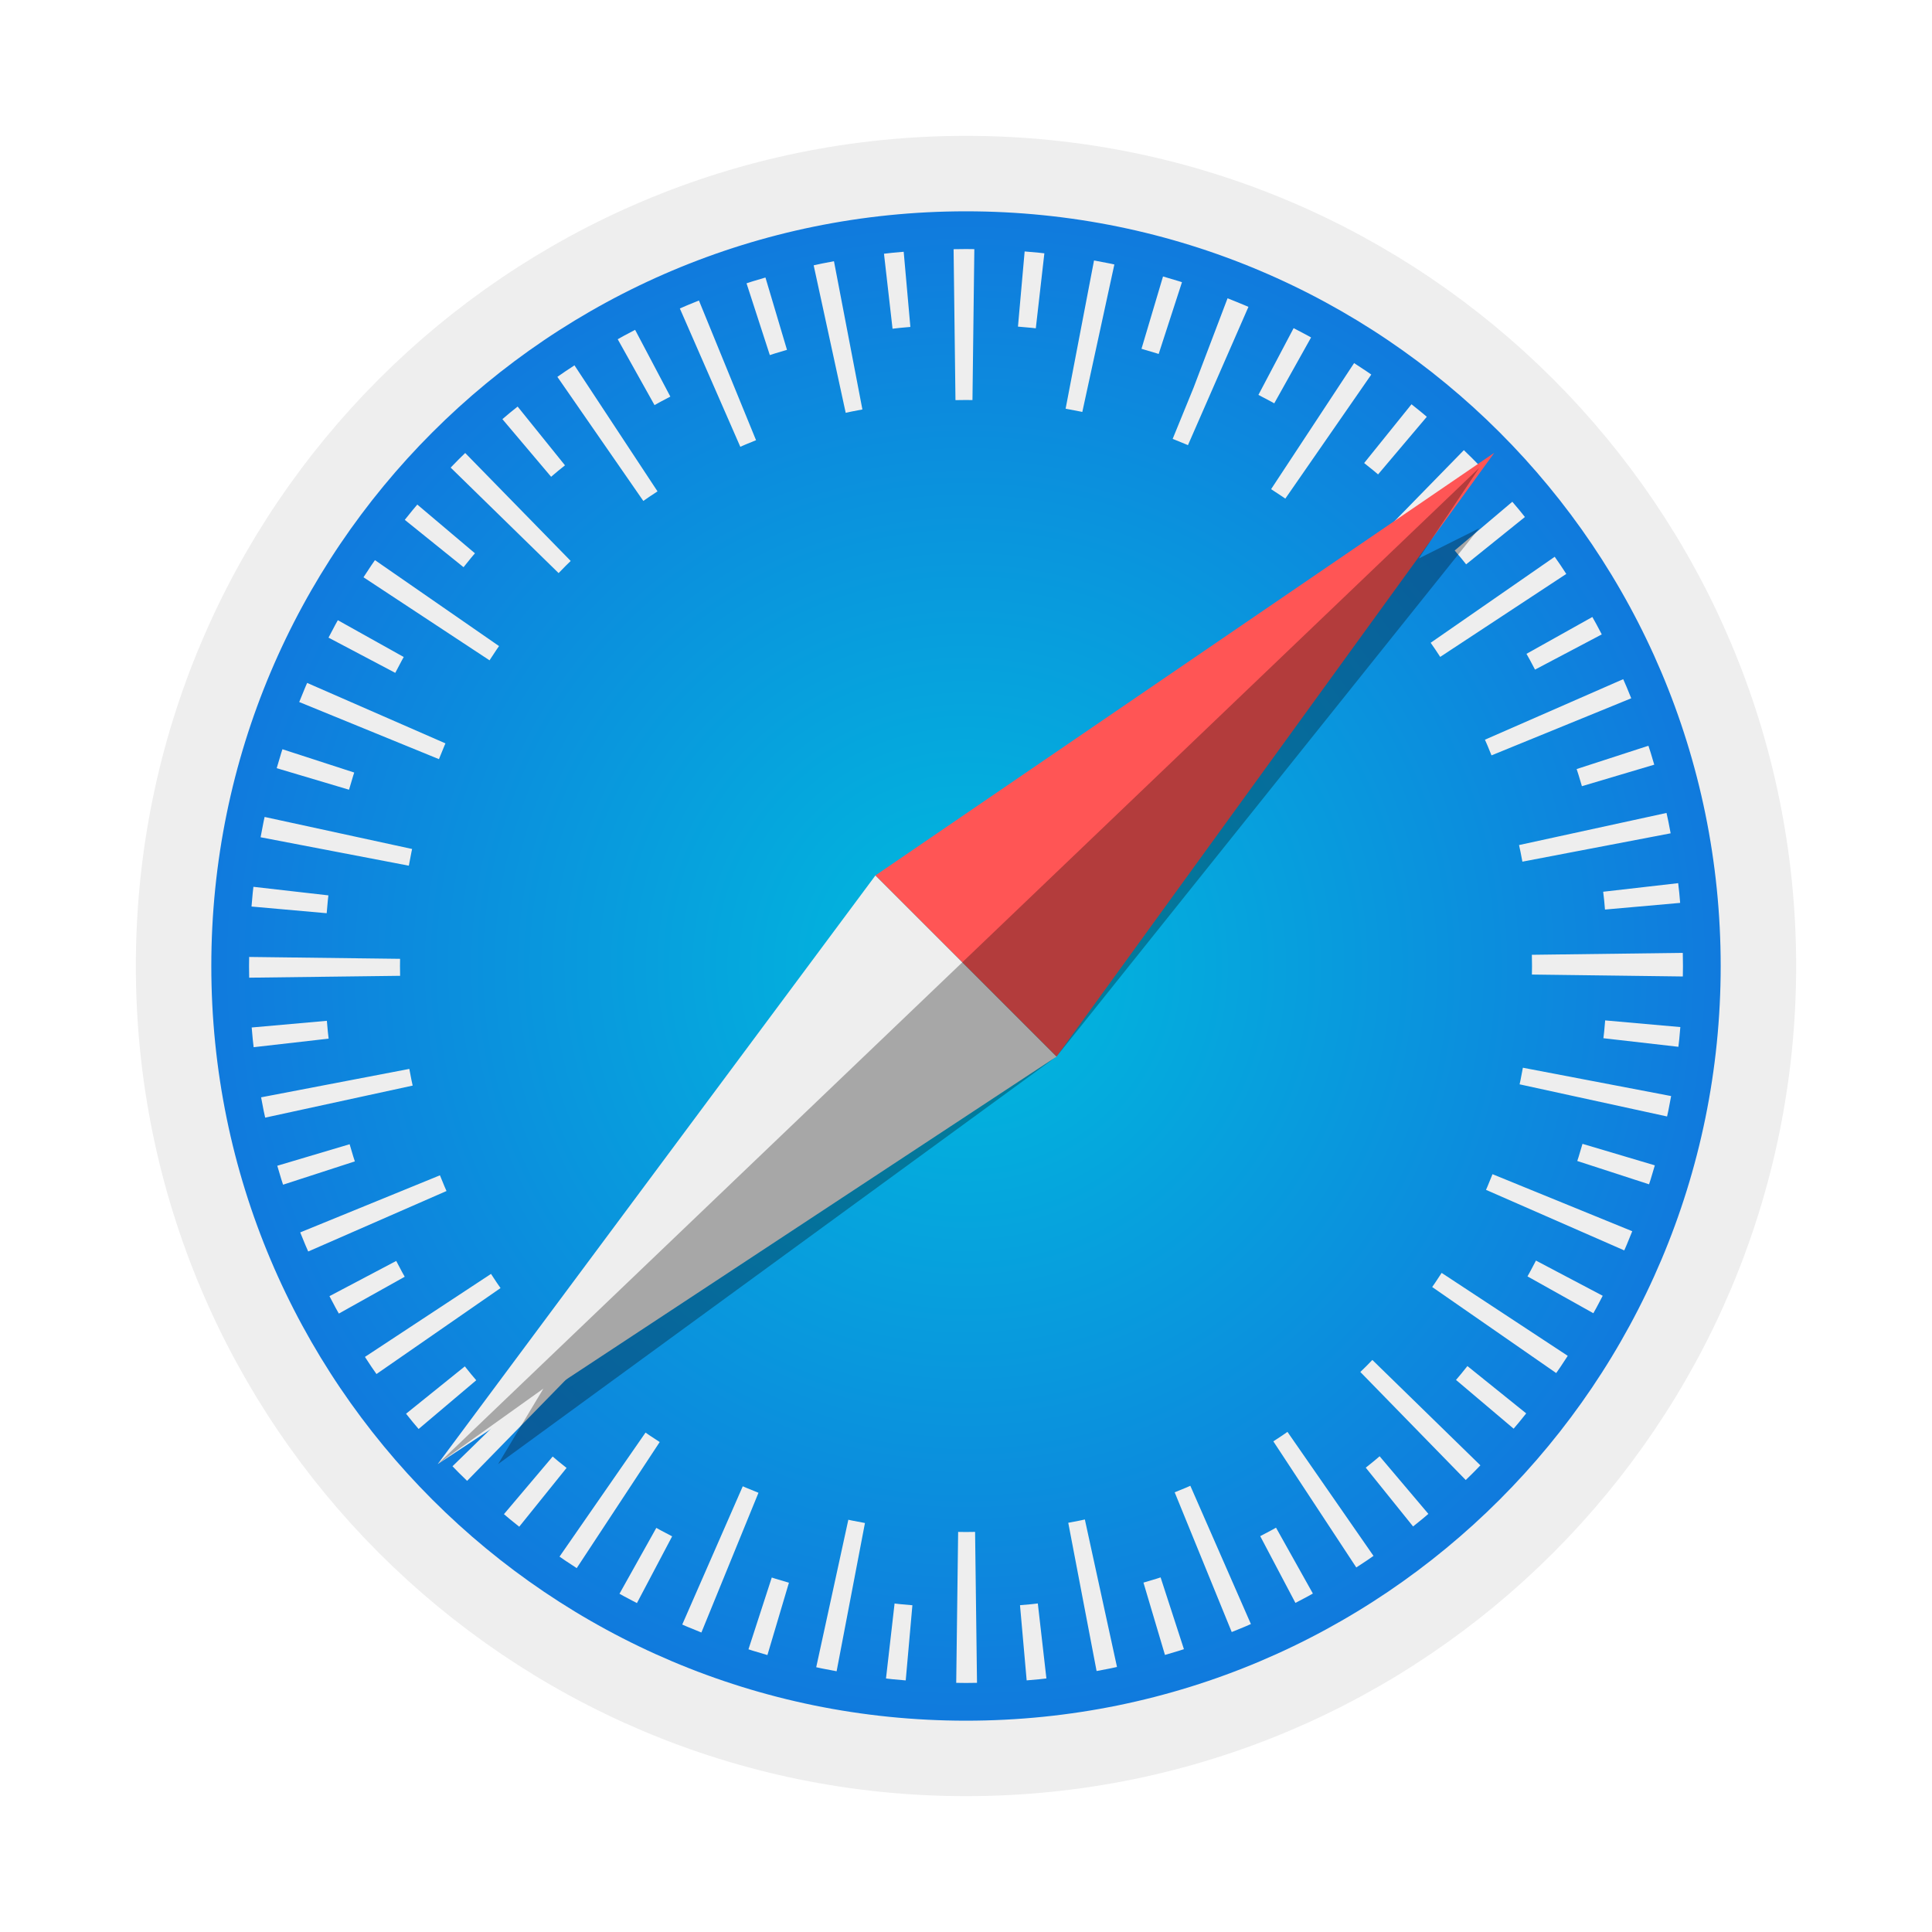
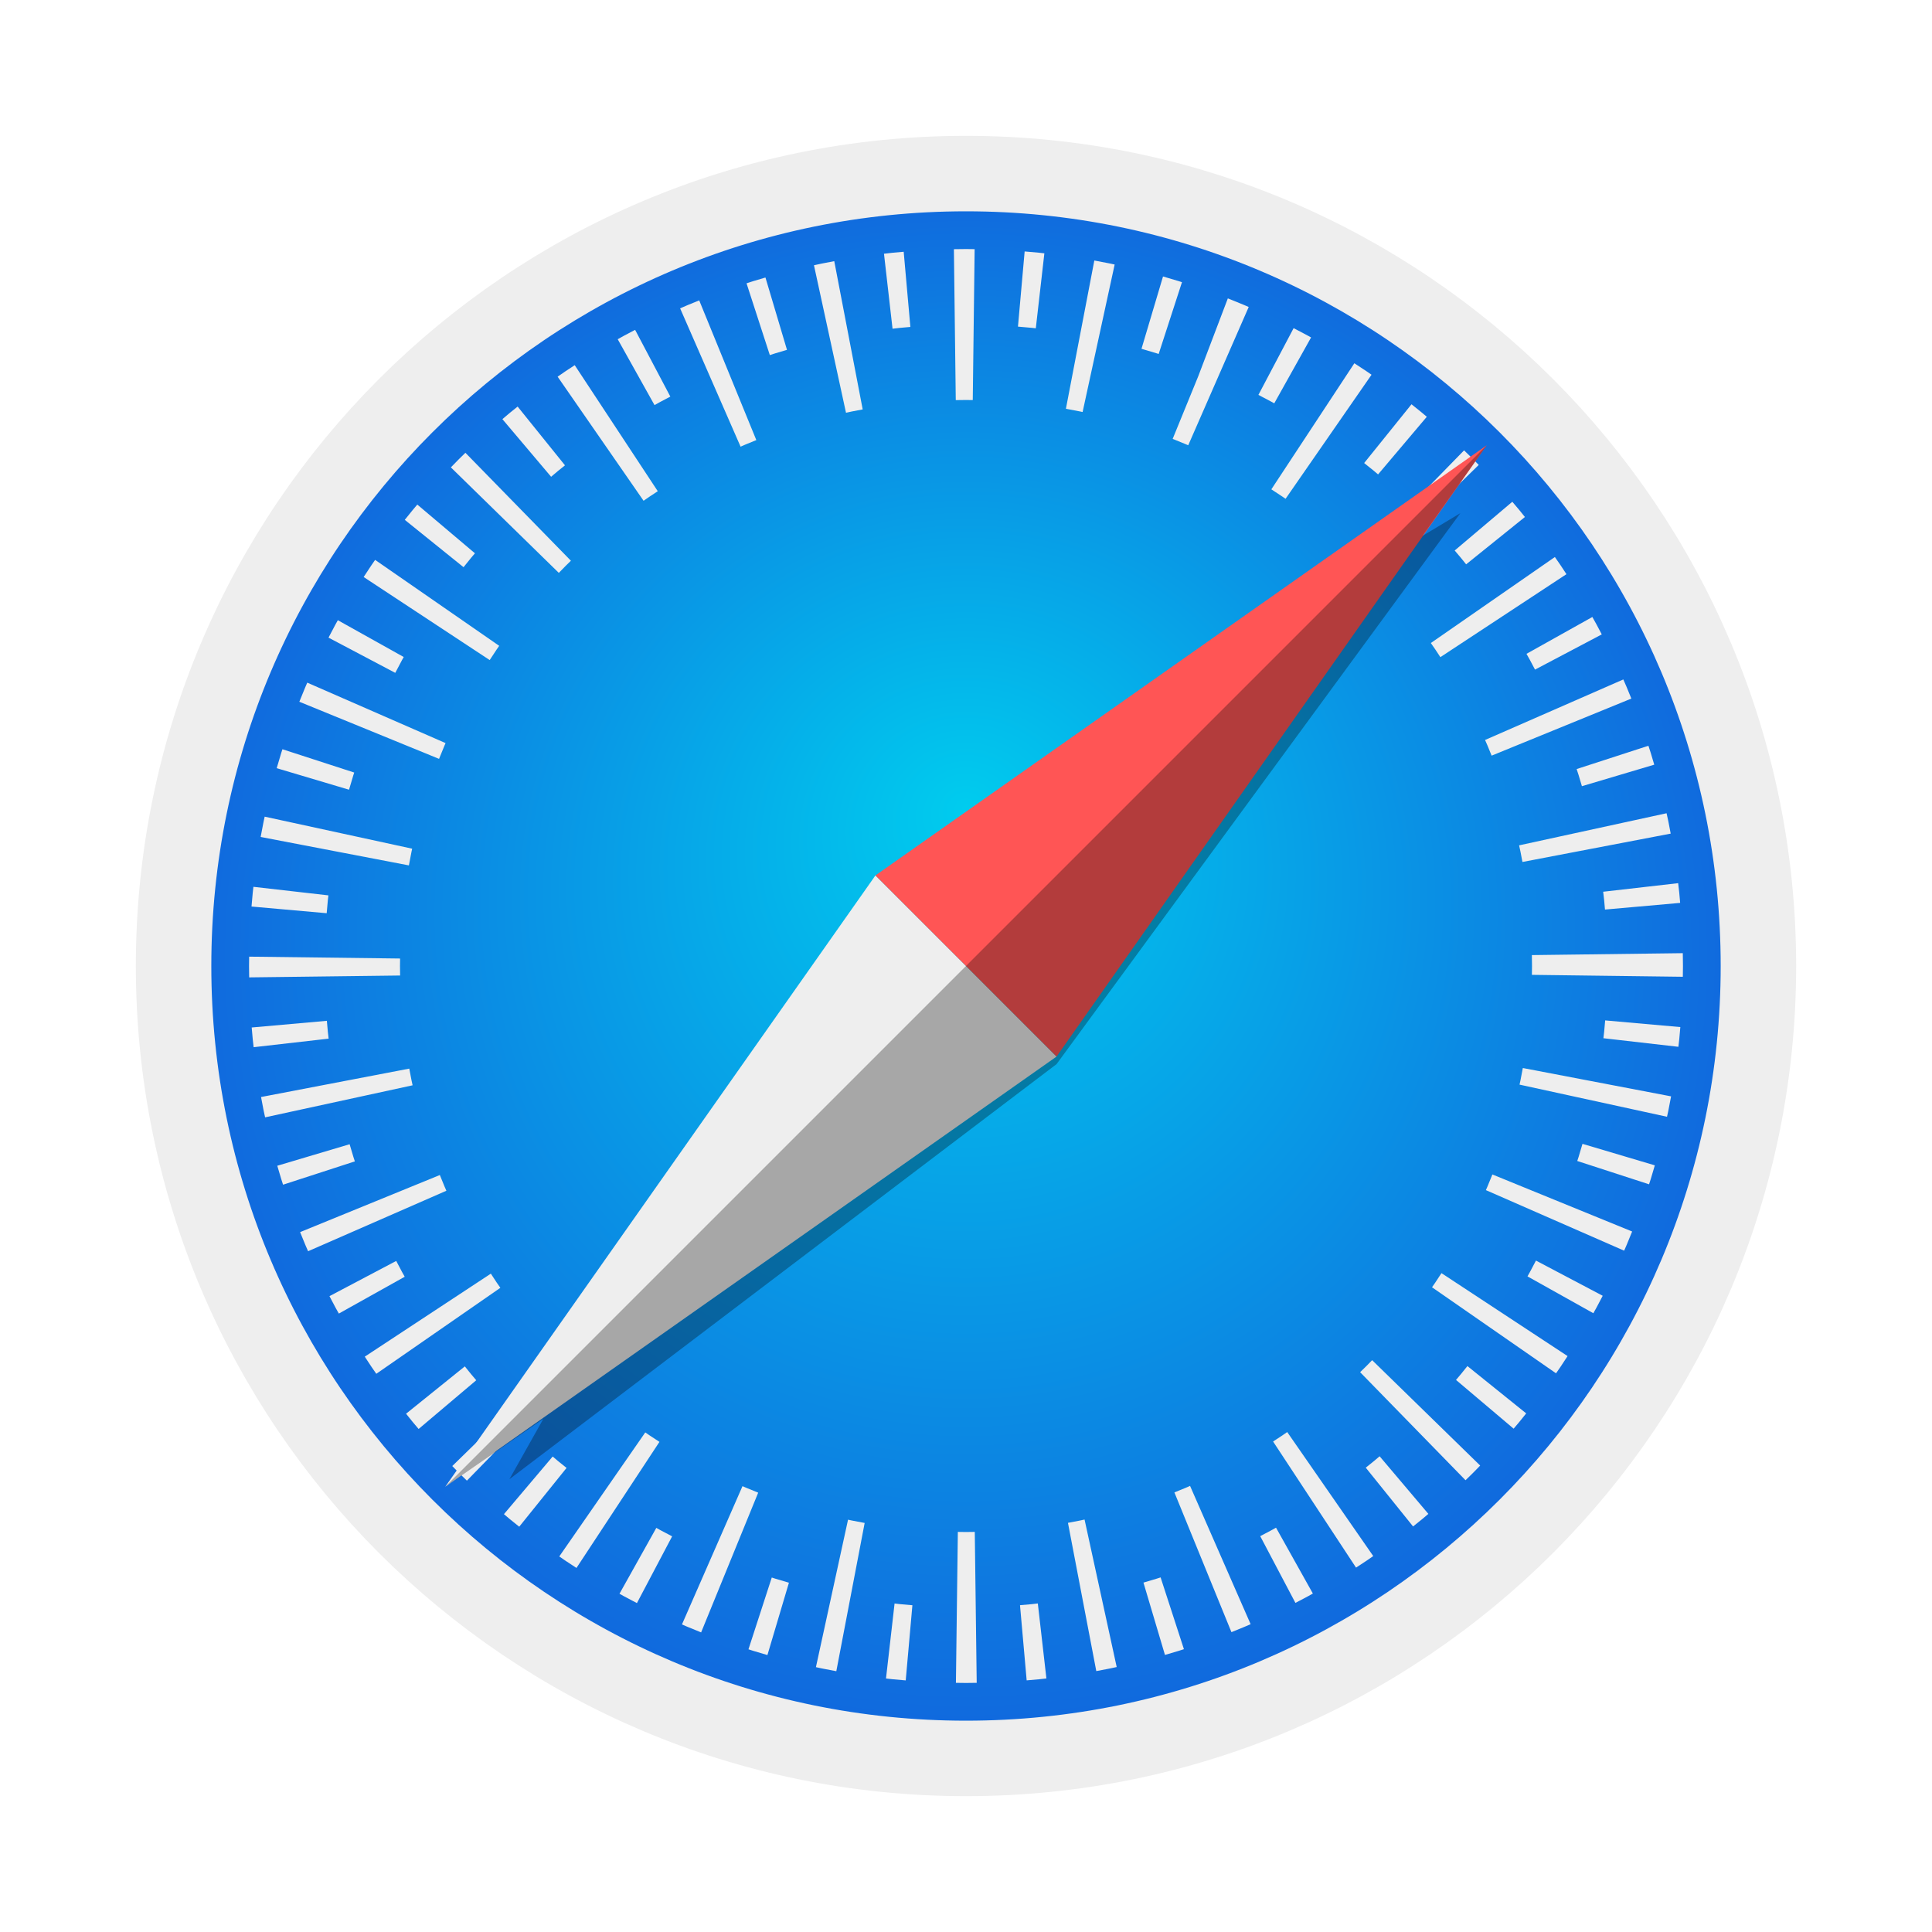
<svg xmlns="http://www.w3.org/2000/svg" aria-label="Safari" role="img" viewBox="0 0 512 512">
  <path d="m0 0H512V512H0" fill="#fff" />
-   <radialGradient id="a">
-     <stop stop-color="#0bd" offset="0" />
-     <stop offset="1" stop-color="#17d" />
+   <radialGradient id="a" fy=".4">
+     <stop stop-color="#0ce" offset="0" />
+     <stop offset="1" stop-color="#16d" />
  </radialGradient>
-   <g transform="matrix(4 0 0 4 256 256)">
-     <g stroke="#eee" fill="none">
-       <circle r="52.5" fill="url(#a)" stroke-width="5" />
-       <circle r="45" stroke-dasharray="1.25 7.58" stroke-dashoffset="5" stroke-width="5" />
-       <circle r="42.5" stroke-dasharray="1.25 7.09" stroke-dashoffset=".62" stroke-width="10" />
-     </g>
-     <path d="M6 6l-12-12l-29 39" fill="#eee" />
-     <path d="M6 6l-12-12l41-28" fill="#f55" />
-     <path opacity=".3" d="M-35 33l7-5-3 5 37-27 28-35-4 2 4-6" />
+   <g transform="matrix(4 0 0 4 256 256)" stroke="#eee" fill="none">
+     <circle r="52.5" fill="url(#a)" stroke-width="5" />
+     <circle r="45" stroke-dasharray="1.25 7.58" stroke-dashoffset="5" stroke-width="5" />
+     <circle r="42.5" stroke-dasharray="1.25 7.09" stroke-dashoffset=".6" stroke-width="10" />
  </g>
+   <path d="m280 280-48-48-114 162" fill="#eee" />
+   <path d="m280 280-48-48 162-114" fill="#f55" />
+   <path opacity="0.3" d="m118 394 26-18-9 16 145-110 107-146-10 6 17-24" />
</svg>
